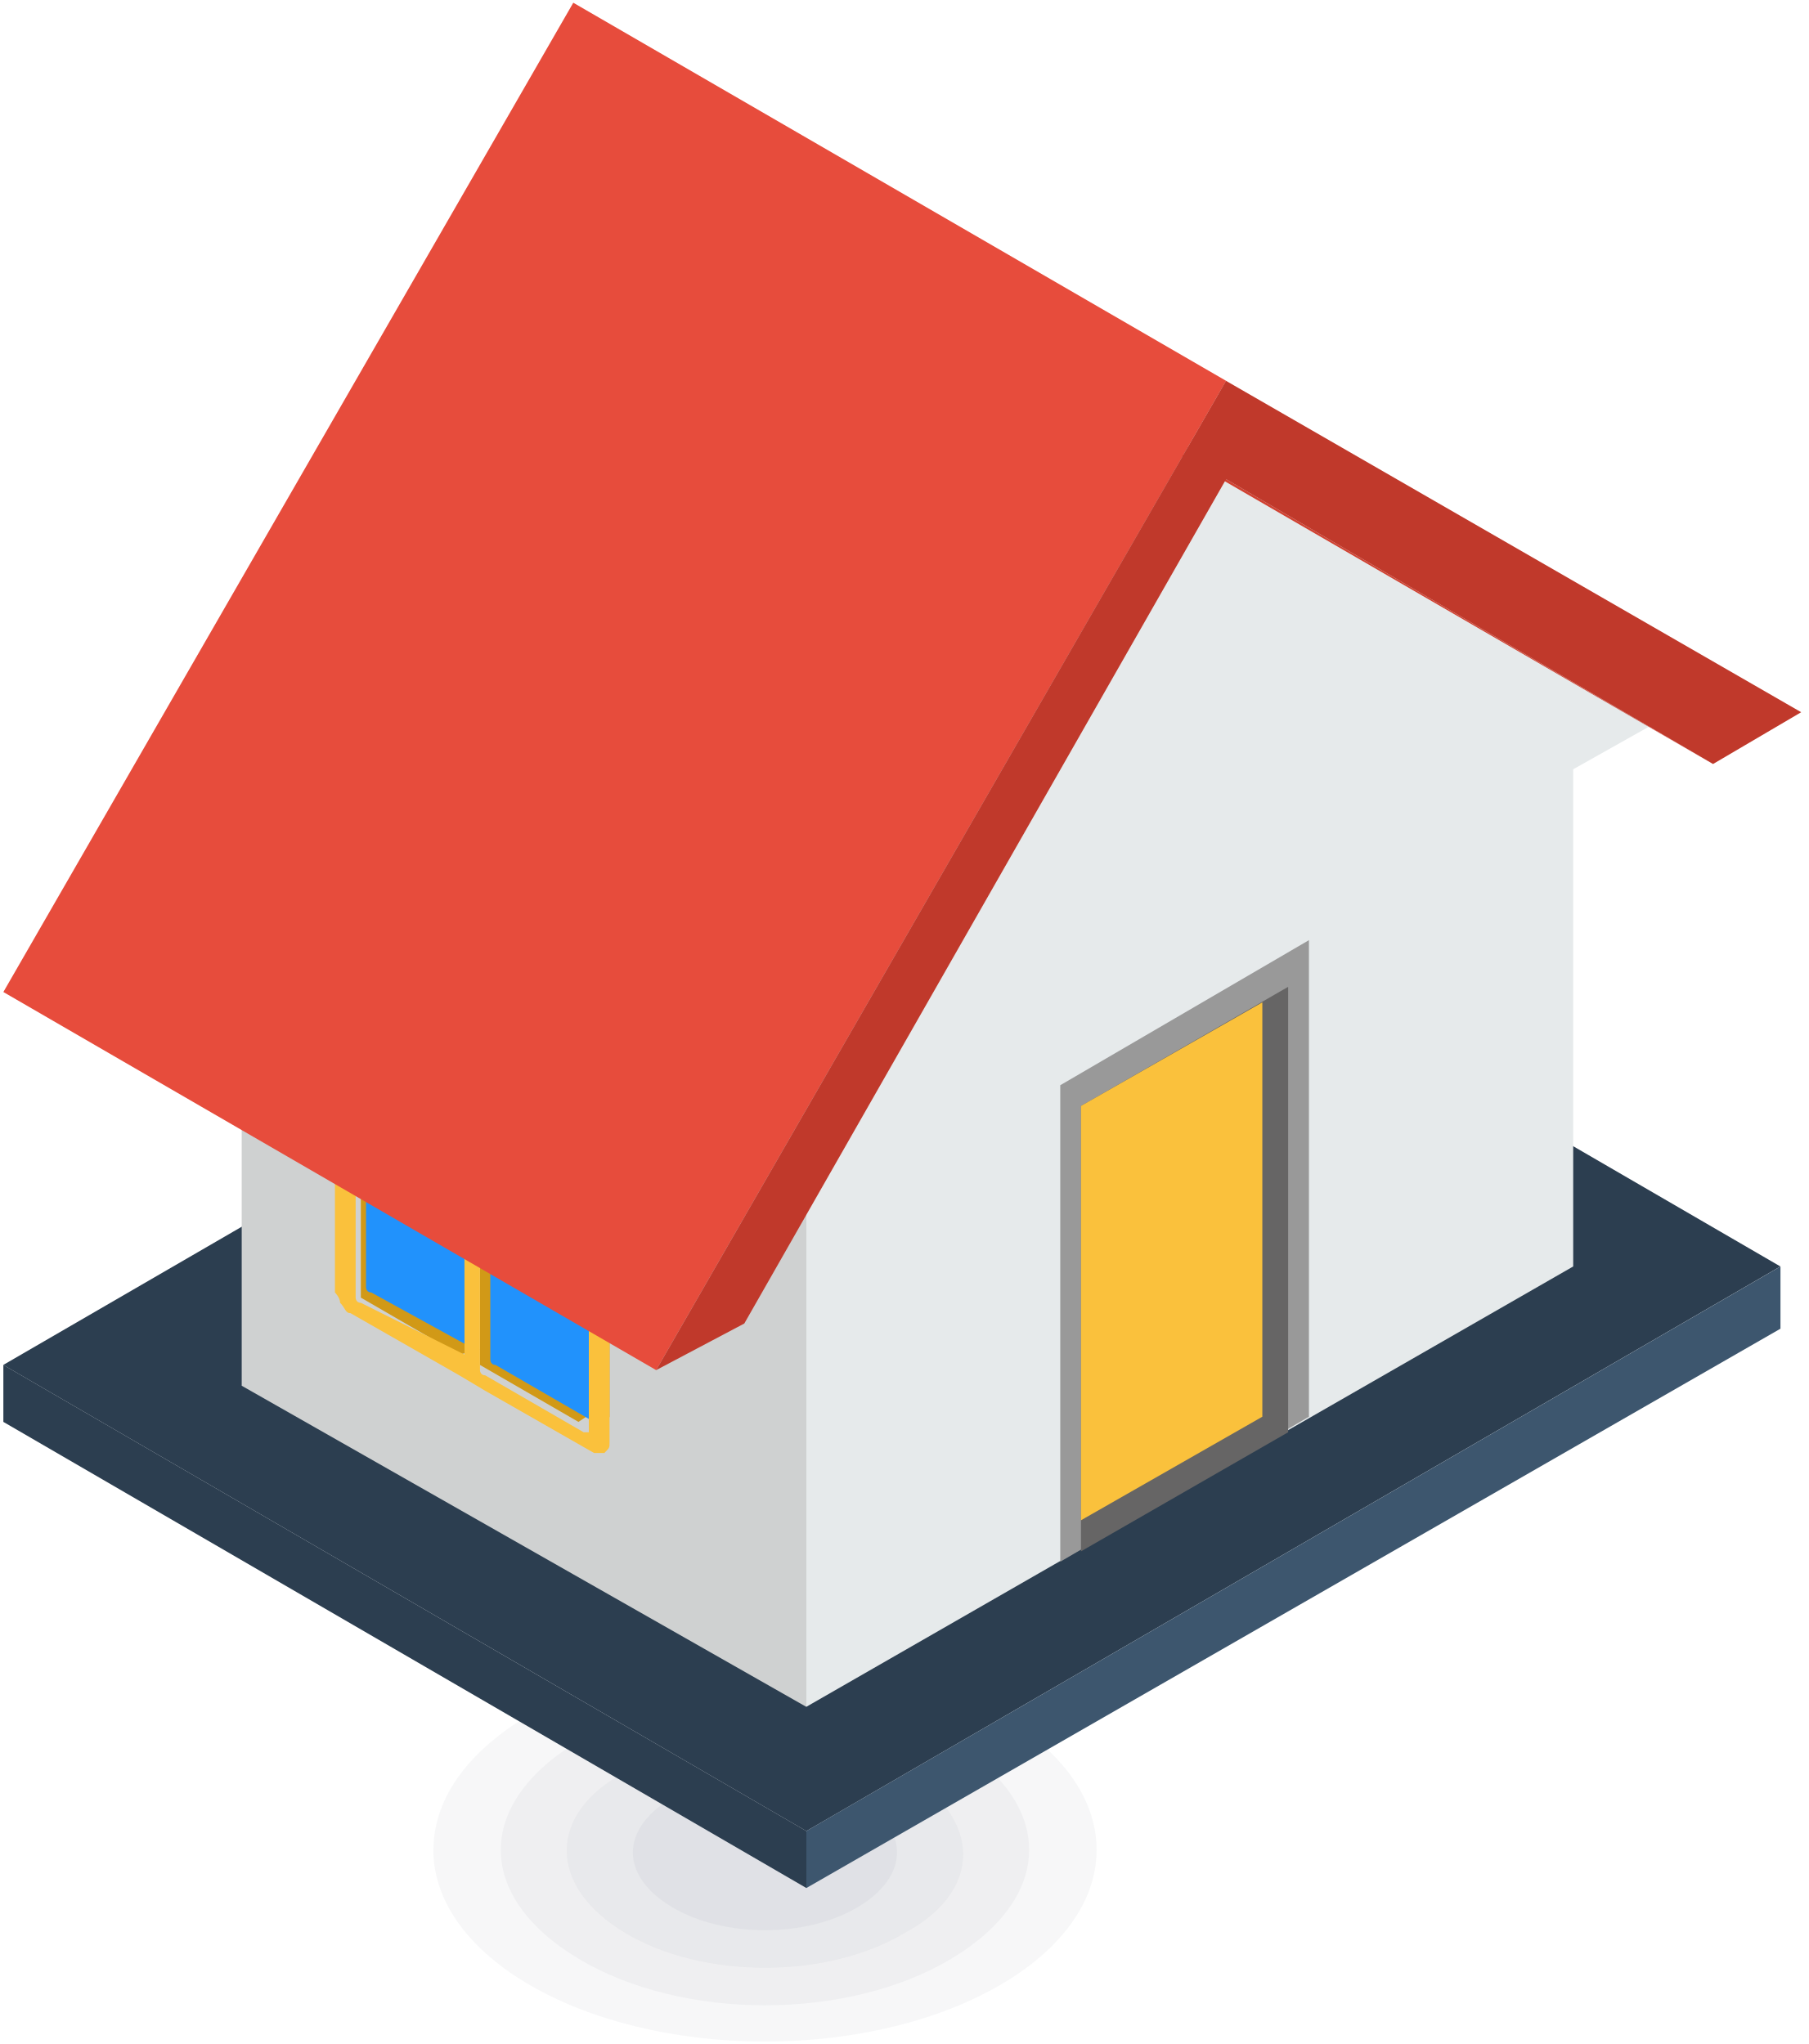
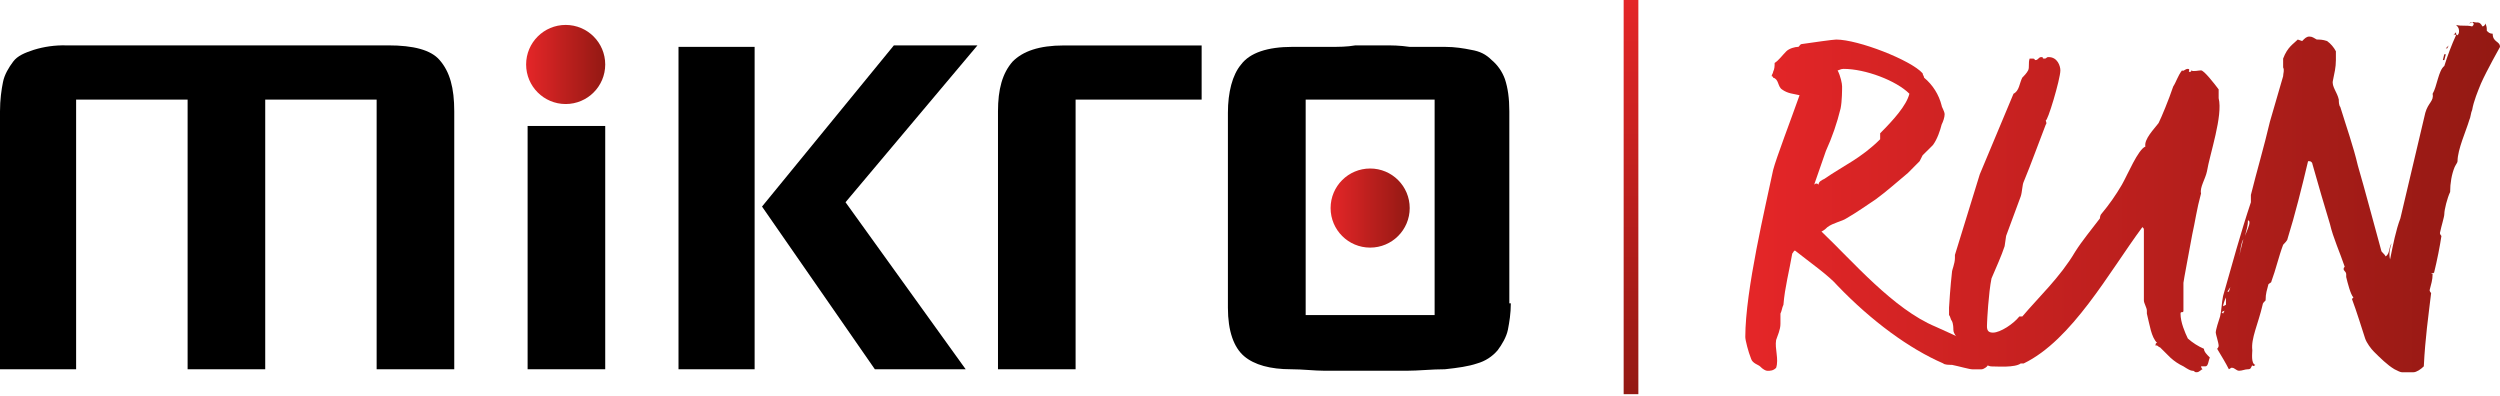
- <svg xmlns="http://www.w3.org/2000/svg" xmlns:xlink="http://www.w3.org/1999/xlink" width="199" height="225" viewBox="0 0 199 225">
+ <svg xmlns="http://www.w3.org/2000/svg" xmlns:xlink="http://www.w3.org/1999/xlink" width="335" height="53" viewBox="0 0 335 53">
  <defs>
-     <path id="azf9a" d="M321.7 551.63c0-11.65 16.33-21.1 36.48-21.1s36.5 9.45 36.5 21.1c0 11.66-16.35 21.1-36.5 21.1s-36.49-9.44-36.49-21.1z" />
-     <path id="azf9b" d="M378.7 539.66c11.41 6.84 11.41 17.1 0 23.95-11.4 6.84-29.64 6.84-41.04 0-11.4-6.84-11.4-17.1 0-23.95 11.4-6.27 29.64-6.27 41.05 0z" />
-     <path id="azf9c" d="M373.58 543.08c8.55 5.13 8.55 13.12 0 17.68-8.56 5.13-22.24 5.13-30.8 0-8.55-5.13-8.55-13.12 0-17.68 8.56-5.13 22.24-5.13 30.8 0z" />
-     <path id="azf9d" d="M368.44 545.93c5.7 3.42 5.7 8.55 0 11.98-5.7 3.42-14.82 3.42-20.52 0-5.7-3.43-5.7-8.56 0-11.98s14.82-3.42 20.52 0z" />
-     <path id="azf9e" d="M469.93 487.41l-88.37-51.31-107.2 62.15 88.38 51.31z" />
-     <path id="azf9f" d="M362.74 549.56l-88.37-51.31v6.27l88.37 51.31z" />
-     <path id="azf9g" d="M362.74 555.83l107.2-61.57v-6.85l-107.2 62.15z" />
-     <path id="azf9h" d="M362.74 481.14L300.6 445.8v54.74l62.14 35.35z" />
-     <path id="azf9i" d="M404.93 397.33L342.8 361.4l-51.32 89.51 62.15 35.92z" />
-     <path id="azf9j" d="M447.13 487.41v-54.73l9.12-5.13-51.32-30.22-51.31 89.51 9.12-5.7v54.74z" />
-     <path id="azf9k" d="M390.68 519.91l27.37-15.96v-52.46l-27.37 15.97z" />
-     <path id="azf9l" d="M392.96 518.77l22.8-13.11v-49.03l-22.8 13.11z" />
-     <path id="azf9m" d="M392.96 515.35l19.96-11.4v-45.61l-19.96 11.4z" />
-     <path id="azf9n" d="M324.54 477.72l-10.83-6.27v-8.55l.2-.13 1.5.86v6.68l11.41 6.27v-6.38l1.14.68.57.33v25.9l10.84 6.27-1.71 1.14-10.84-6.27v-1.71l-2.28.57-10.83-6.27v-17.1l1.7-.58v17.1l11.41 6.28v-19.96zm-9.12-15.96v1.87l9.7 5.54 1.7 1.03v-.46l1.71-1.14v2.6l11.4 6.52v30.22l1.15-4v-30.2l-11.98-6.85-2.28 1.14-11.97-6.84-1.71 1.14.77.44z" />
-     <path id="azf9o" d="M327.96 469.17v28.5s0 .58.57.58l10.84 6.27h.57v-28.5s0-.58-.57-.58l-11.4-6.27c.56 0 0 0 0 0z" />
-     <path id="azf9p" d="M326.25 496.54v-17.1s0-.58-.57-.58l-10.83-6.27h-.57v17.1s0 .58.57.58l11.4 6.27c0 .57 0 .57 0 0z" />
-     <path id="azf9q" d="M326.25 476.58v-8.55s0-.57-.57-.57l-10.83-6.27h-.57v8.55s0 .57.57.57l11.4 6.27c0 .57 0 .57 0 0z" />
-     <path id="azf9r" d="M326.82 470.31c0-.57.57-.57 0 0l11.4 6.27c.58 0 .58.57.58.57v28.51h-.57l-10.84-6.27c-.57 0-.57-.57-.57-.57zm-1.7 26.8c0 .57 0 .57 0 0l-11.41-5.7c-.57 0-.57-.57-.57-.57v-17.1h.57l10.83 5.7c.57 0 .57.56.57.56zm-11.41-25.66c-.57 0-.57-.57-.57-.57v-8.55h.57l10.83 6.27c.57 0 .57.57.57.57v8.55zm10.83-5.7l-11.97-6.84h-1.14c-.57.57-.57.57-.57 1.14v30.22s.57.57.57 1.14c.57.57.57 1.14 1.14 1.14l11.97 6.84 2.85 1.7 11.98 6.85h1.14c.57-.57.57-.57.57-1.14v-30.22s-.57-.57-.57-1.14c-.57-.57-.57-1.14-1.14-1.14l-11.98-6.84z" />
-     <path id="azf9s" d="M408.93 400.75l-71.84-41.62 53.6 31.36 71.83 41.62z" />
-     <path id="azf9t" d="M408.93 389.92l-71.84-41.62-62.72 108.9 71.84 41.62z" />
-     <path id="azf9u" d="M462.52 432.1l9.7-5.7-63.3-36.48-62.71 108.9 9.7-5.13 53.02-92.94z" />
+     <path id="qwfra" d="M251.03 83.23c-.4 0-.6.2-.79.2.4.78.6 1.76.6 2.16 0 .39 0 1.96-.2 2.94a31.97 31.97 0 0 1-1.97 5.7l-1.57 4.51c.2-.2.4-.2.59 0 0-.4.4-.59.79-.78 2.55-1.77 4.9-2.75 7.46-5.3v-.8c1.76-1.76 3.53-3.72 3.92-5.3-1.76-1.76-5.89-3.33-8.83-3.33zm19.24 39.86s-.4.4-.78.4h-1.18c-.4 0-1.77-.4-2.75-.6-.4 0-.98 0-1.18-.2-4.52-1.95-9.62-5.69-14.14-10.4-1.18-1.37-3.73-3.14-5.7-4.71-.19 0-.19.2-.38.4-.4 2.35-.99 4.5-1.18 6.86-.2.4-.2.79-.4 1.18v1.38c0 .78-.39 1.57-.58 2.16-.2 1.18.39 2.55 0 3.73-.4.4-.79.4-1.18.4-.2 0-.6-.2-.98-.6-.2-.2-.99-.4-1.18-.98-.4-.98-.79-2.55-.79-2.95 0-6.28 2.75-17.67 3.73-22.38.4-1.57 2.36-6.68 3.54-10.02-.79-.2-1.57-.2-2.36-.78-.59-.4-.4-1.38-1.18-1.57 0 0 0-.2-.2-.2 0-.2.2-.4.2-.59.2-.4.2-.78.2-1.18.59-.39.98-.98 1.57-1.57.4-.39 1.18-.59 1.57-.59.2 0 .2-.39.59-.39 1.37-.2 4.12-.59 4.52-.59 2.94 0 10.01 2.75 11.58 4.52 0 .2.2.4.2.59a7.1 7.1 0 0 1 2.35 3.73c0 .2.4.78.4 1.18 0 .39-.2.98-.4 1.37-.2.79-.58 1.96-1.17 2.75l-1.38 1.37-.4.79-1.56 1.57c-1.18.98-2.95 2.55-4.32 3.54-1.18.78-2.55 1.76-3.93 2.55-.59.4-1.77.59-2.55 1.18-.2.2-.4.39-.79.59 4.13 3.92 9.62 10.4 15.32 12.76 2.16.98 5.3 2.36 7.07 3.53.2.2.4.99.4 1.38-.2.2-.6.2-.6.4z" />
+     <path id="qwfrc" d="M299.73 96.97c-.2.99-.99 2.16-.79 2.95-.59 2.16-.78 3.73-1.18 5.5-.39 2.16-1.18 6.28-1.18 6.48v3.73c0 .4-.39 0-.39.4 0 1.17.6 2.54.98 3.33a8.1 8.1 0 0 0 2.16 1.38c0 .39.4.78.79 1.17-.2.4-.2 1.18-.59 1.18h-.59s0 .2.2.4c-.2 0-.4.39-.79.39-.4 0-.2-.2-.59-.2-.2 0-.59-.2-1.18-.59a6.85 6.85 0 0 1-1.76-1.18l-1.38-1.37c-.2 0-.39-.4-.59-.2v-.2s0-.19.2-.19c-.79-.79-.98-2.36-1.37-3.93v-.39c0-.4-.4-.98-.4-1.38v-9.42c0-.2 0-.2-.2-.4-4.51 6.1-9.42 15.13-15.9 18.27h-.4c-.78.59-3.13.4-3.92.4-.98 0-1.96-1.78-2.55-1.78-.4 0 0 .2-.2.2s-.59-.4-.98-.78c-.4-.6-.79-1.18-.98-1.58-.2-.39-.4-.59-.4-.98 0-.2 0-.78-.2-1.18-.19-.2-.19-.59-.38-.78v-.98c0-.2.2-3.15.39-4.72 0-.39.4-1.17.4-1.96v-.4l3.33-10.8 4.52-10.8c.78-.39.78-1.37 1.17-2.15.2-.2.6-.6.79-.98.2-.4 0-.99.2-1.58h.39c.4 0 .2.2.4.2.38 0 .38-.4.78-.4.39 0 0 .2.39.2.4 0 .2-.2.59-.2 1.18 0 1.57 1.19 1.57 1.78 0 1.17-1.77 7.06-1.96 6.67 0 .2.2.4 0 .6-.99 2.54-1.97 5.3-2.95 7.65-.2.4-.2 1.37-.4 1.96l-1.96 5.3-.2 1.38c-.38 1.18-1.17 2.94-1.76 4.32-.4 1.96-.59 5.7-.59 5.89 0 .59-.2 1.37.79 1.37.98 0 2.75-1.17 3.53-2.16h.4c2.15-2.55 5.1-5.3 7.06-8.64.99-1.57 2.16-2.94 3.34-4.51 0 0 0-.4.2-.6a28.06 28.06 0 0 0 2.75-3.92c.78-1.37 2.16-4.71 3.14-5.1-.2-.99 1.18-2.36 1.77-3.15.39-.78 1.37-3.14 1.96-4.9.4-.6.59-1.38 1.18-2.16.2.2.4-.2.78-.2.4 0 0 .4.2.4.4 0 .2-.2.2-.2.39.2.98 0 1.37 0 .4 0 1.77 1.76 2.36 2.55v1.18c.59 2.35-1.18 7.46-1.57 9.81z" />
+     <path id="qwfre" d="M332.13 80.09l-.4.39h.2l.2-.4zm-.6 1.18l-.19.78h.2l.2-.78zm-26.1 22.58c0 .39-.4 1.18-.6 1.76.2-.78.4-1.37.4-2.16 0 .2.2 0 .2.4zm-.8 2.16c-.19.59-.39 1.57-.58 2.35.2-.78.2-1.76.59-2.35zm-1.96 7.07h-.2l.4-.6zm-.78 1.96c0-.2.2-.79.39-1.18v.98zm0 .98l-.2-.2.4-.19zm34.56-30.83c.78-1.76 2.55-4.9 2.55-4.9 0-.8-.98-.6-.98-1.77-.4 0-.6-.2-.79-.4 0-.39 0-.59-.2-.98 0 .2-.19.4-.39.4-.39-.8-.78-.4-1.17-.6l-.2.07c.06.02.13.07.2.13 0 .2 0 .2-.2.4-.79-.2-1.38 0-2.16-.2.2.2.4.4.4.78 0 .2 0 .4-.2.6-.2 0-.2-.2-.2-.4-.2.2-.4.4-.4.59 0-.2.2-.4.4-.2a35.4 35.4 0 0 0-1.57 4.13c-.79.59-.98 2.75-1.57 3.73.2.98-.6 1.18-.98 2.55l-3.34 14.14c-.6 1.57-.98 3.53-1.38 5.5-.2-.79 0-1.57.2-2.16-.4.59-.2 1.37-.79 1.76-.2-.39-.59-.59-.59-.78-.98-3.54-2.16-8.05-3.14-11.4-.59-2.54-1.57-5.3-2.35-7.85-.2-.2-.2-.78-.2-.98-.2-.98-.98-1.76-.79-2.55.2-.98.4-1.77.4-2.75v-1.18a4 4 0 0 0-1.18-1.37c-.59-.2-.98-.2-1.38-.2-.39-.2-.58-.4-.98-.4-.39 0-.59.2-.98.6l-.59-.2c-.59.6-1.37.98-1.96 2.55v1.18c.2.4 0 .79 0 1.18l-1.77 6.09c-.78 3.34-1.77 6.67-2.55 9.82v.98c-1.38 4.12-2.55 8.44-3.73 12.57-.2.98-.2 1.96-.4 2.74-.2.6-.58 1.77-.58 2.17 0 .2.39 1.37.39 1.76 0 0 0 .2-.2.4.59.98 1.18 1.96 1.57 2.74.4-.2.2-.2.4-.2.39 0 .58.4.98.4.39 0 .78-.2 1.18-.2.39 0 .39-.2.58-.58 0 .2.2.2.4 0-.6-.2-.4-1.58-.4-1.97-.2-1.57.79-3.53 1.38-6.09 0-.2.2-.39.4-.59 0-.98.19-1.37.38-2.16.2-.2.4-.2.4-.39.59-1.57.98-3.34 1.57-4.9.2-.2.59-.6.59-.8.98-3.13 1.96-7.06 2.75-10.4h.2c.19 0 .39.2.39.4.78 2.74 1.57 5.5 2.35 8.04.4 1.77 1.38 3.93 1.97 5.7-.2.2-.2.4 0 .59 0 0 .2.2.2.39v.4c.19.78.58 2.35.97 2.74l-.2.2c.6 1.57 1.38 4.12 1.77 5.3.2.59.79 1.38 1.18 1.77.79.78 1.77 1.77 2.75 2.35.4.2.79.4.98.4h1.57c.4 0 .99-.4 1.38-.79.2-3.93.59-6.48.98-9.82-.2-.2-.2-.39-.2-.39.2-.79.4-1.37.4-2.16h-.2c.2-.2.2 0 .4-.2.39-1.57.78-3.53.98-4.9-.2-.2-.2-.4-.2-.4.2-.98.59-2.16.59-2.55 0-.59.4-2.16.78-2.95 0-1.17.2-2.35.6-3.33.19-.4.39-.6.39-.79 0-1.57 1.17-4.12 1.57-5.5.2-.4.2-.98.39-1.37.2-1.18.78-2.56 1.18-3.54zm-1.57-8.05l.39-.13c-.13-.04-.26 0-.4.13z" />
+     <path id="qwfrg" d="M54.47 123.48V87.35H39.54v36.13h-10.4V87.35H14.2v36.13H4V88.92c0-1.57.2-2.94.4-3.92.19-.99.78-1.97 1.37-2.75.59-.79 1.57-1.18 2.75-1.57a13.5 13.5 0 0 1 4.32-.6h43.2c3.34 0 5.7.6 6.87 1.97 1.37 1.57 1.96 3.73 1.96 6.87v34.56z" />
+     <path id="qwfrh" d="M117.3 101.1l16.1 22.38h-12.17l-15.12-21.8 17.67-21.6h11.2zm-22.38 22.38v-43.2h10.2v43.2z" />
+     <path id="qwfri" d="M148.13 87.35v36.13h-10.4V88.92c0-2.94.58-5.1 1.96-6.67 1.37-1.38 3.53-2.16 6.87-2.16h18.46v7.26z" />
+     <path id="qwfrj" d="M196.24 87.35h-17.28v28.87h17.28zm10.21 27.3c0 1.37-.2 2.55-.39 3.53-.2.98-.79 1.97-1.37 2.75a5.59 5.59 0 0 1-2.75 1.77c-1.18.4-2.56.59-4.32.78-1.77 0-3.54.2-5.1.2H181.5c-1.37 0-2.94-.2-4.51-.2-2.75 0-4.91-.58-6.29-1.76-1.37-1.18-2.16-3.34-2.16-6.48V89.12c0-2.75.6-5.1 1.77-6.48 1.18-1.57 3.54-2.36 6.87-2.36h4.91c1.38 0 2.36 0 3.54-.2h3.73c1.18 0 2.16 0 3.53.2h4.72c1.37 0 2.55.2 3.53.4 1.18.2 1.96.59 2.75 1.37a5.98 5.98 0 0 1 1.77 2.55c.39 1.18.59 2.56.59 4.32v25.73z" />
+     <path id="qwfrk" d="M74.7 123.48v-32.6h10.4v32.6z" />
+     <path id="qwfrl" d="M74.5 82.64a5.3 5.3 0 1 1 10.6 0 5.3 5.3 0 0 1-10.6 0z" />
+     <path id="qwfrn" d="M182.3 101.88a5.3 5.3 0 1 1 10.6 0 5.3 5.3 0 0 1-10.6 0z" />
+     <path id="qwfrp" d="M221.57 126.82V74h1.97v52.82z" />
+     <linearGradient id="qwfrb" x1="237.81" x2="338.93" y1="100.47" y2="100.47" gradientUnits="userSpaceOnUse">
+       <stop offset="0" stop-color="#e52628" />
+       <stop offset="1" stop-color="#931913" />
+     </linearGradient>
+     <linearGradient id="qwfrd" x1="237.79" x2="338.94" y1="100.46" y2="100.46" gradientUnits="userSpaceOnUse">
+       <stop offset="0" stop-color="#e52628" />
+       <stop offset="1" stop-color="#931913" />
+     </linearGradient>
+     <linearGradient id="qwfrf" x1="237.79" x2="338.93" y1="100.46" y2="100.46" gradientUnits="userSpaceOnUse">
+       <stop offset="0" stop-color="#e52628" />
+       <stop offset="1" stop-color="#931913" />
+     </linearGradient>
+     <linearGradient id="qwfrm" x1="74.48" x2="85.12" y1="82.56" y2="82.56" gradientUnits="userSpaceOnUse">
+       <stop offset="0" stop-color="#e52628" />
+       <stop offset="1" stop-color="#931913" />
+     </linearGradient>
+     <linearGradient id="qwfro" x1="182.23" x2="192.88" y1="101.81" y2="101.81" gradientUnits="userSpaceOnUse">
+       <stop offset="0" stop-color="#e52628" />
+       <stop offset="1" stop-color="#931913" />
+     </linearGradient>
+     <linearGradient id="qwfrq" x1="222.58" x2="222.58" y1="73.28" y2="127.15" gradientUnits="userSpaceOnUse">
+       <stop offset="0" stop-color="#e52628" />
+       <stop offset="1" stop-color="#931913" />
+     </linearGradient>
  </defs>
  <g>
-     <g opacity=".04" transform="translate(-274 -348)">
-       <use fill="#2b374d" xlink:href="#azf9a" />
-     </g>
-     <g opacity=".04" transform="translate(-274 -348)">
-       <use fill="#2f3c54" xlink:href="#azf9b" />
-     </g>
-     <g opacity=".04" transform="translate(-274 -348)">
-       <use fill="#34415c" xlink:href="#azf9c" />
-     </g>
-     <g opacity=".05" transform="translate(-274 -348)">
-       <use fill="#384763" xlink:href="#azf9d" />
-     </g>
-     <g transform="translate(-274 -348)">
-       <g>
-         <use fill="#2c3e50" xlink:href="#azf9e" />
-       </g>
-       <g>
-         <use fill="#2c3e50" xlink:href="#azf9f" />
-       </g>
-       <g>
-         <use fill="#3d566e" xlink:href="#azf9g" />
-       </g>
+     <g transform="translate(-4 -74)">
      <g>
        <g>
-           <use fill="#cfd1d1" xlink:href="#azf9h" />
-         </g>
-         <g>
-           <use fill="#cfd1d1" xlink:href="#azf9i" />
-         </g>
-       </g>
-       <g>
-         <use fill="#e6eaeb" xlink:href="#azf9j" />
-       </g>
-       <g>
-         <use fill="#999" xlink:href="#azf9k" />
-       </g>
-       <g>
-         <use fill="#666565" xlink:href="#azf9l" />
-       </g>
-       <g>
-         <use fill="#fac13c" xlink:href="#azf9m" />
-       </g>
-       <g>
-         <g>
-           <use fill="#d19917" xlink:href="#azf9n" />
-         </g>
-         <g>
-           <use fill="#2192fc" xlink:href="#azf9o" />
-         </g>
-         <g>
-           <use fill="#2192fc" xlink:href="#azf9p" />
-         </g>
-         <g>
-           <use fill="#2192fc" xlink:href="#azf9q" />
-         </g>
-         <g>
-           <use fill="#fac13c" xlink:href="#azf9r" />
+           <g>
+             <use fill="url(#qwfrb)" xlink:href="#qwfra" />
+           </g>
+           <g>
+             <use fill="url(#qwfrd)" xlink:href="#qwfrc" />
+           </g>
+           <g>
+             <use fill="url(#qwfrf)" xlink:href="#qwfre" />
+           </g>
        </g>
      </g>
      <g>
        <g>
-           <use fill="#d14232" xlink:href="#azf9s" />
+           <g>
+             <use xlink:href="#qwfrg" />
+           </g>
+           <g>
+             <use xlink:href="#qwfrh" />
+           </g>
+           <g>
+             <use xlink:href="#qwfri" />
+           </g>
+           <g>
+             <use xlink:href="#qwfrj" />
+           </g>
+           <g>
+             <use xlink:href="#qwfrk" />
+           </g>
        </g>
        <g>
-           <use fill="#e74c3c" xlink:href="#azf9t" />
+           <use fill="url(#qwfrm)" xlink:href="#qwfrl" />
+         </g>
+         <g>
+           <use fill="url(#qwfro)" xlink:href="#qwfrn" />
        </g>
      </g>
      <g>
-         <use fill="#c0392b" xlink:href="#azf9u" />
+         <use fill="url(#qwfrq)" xlink:href="#qwfrp" />
      </g>
    </g>
  </g>
</svg>
